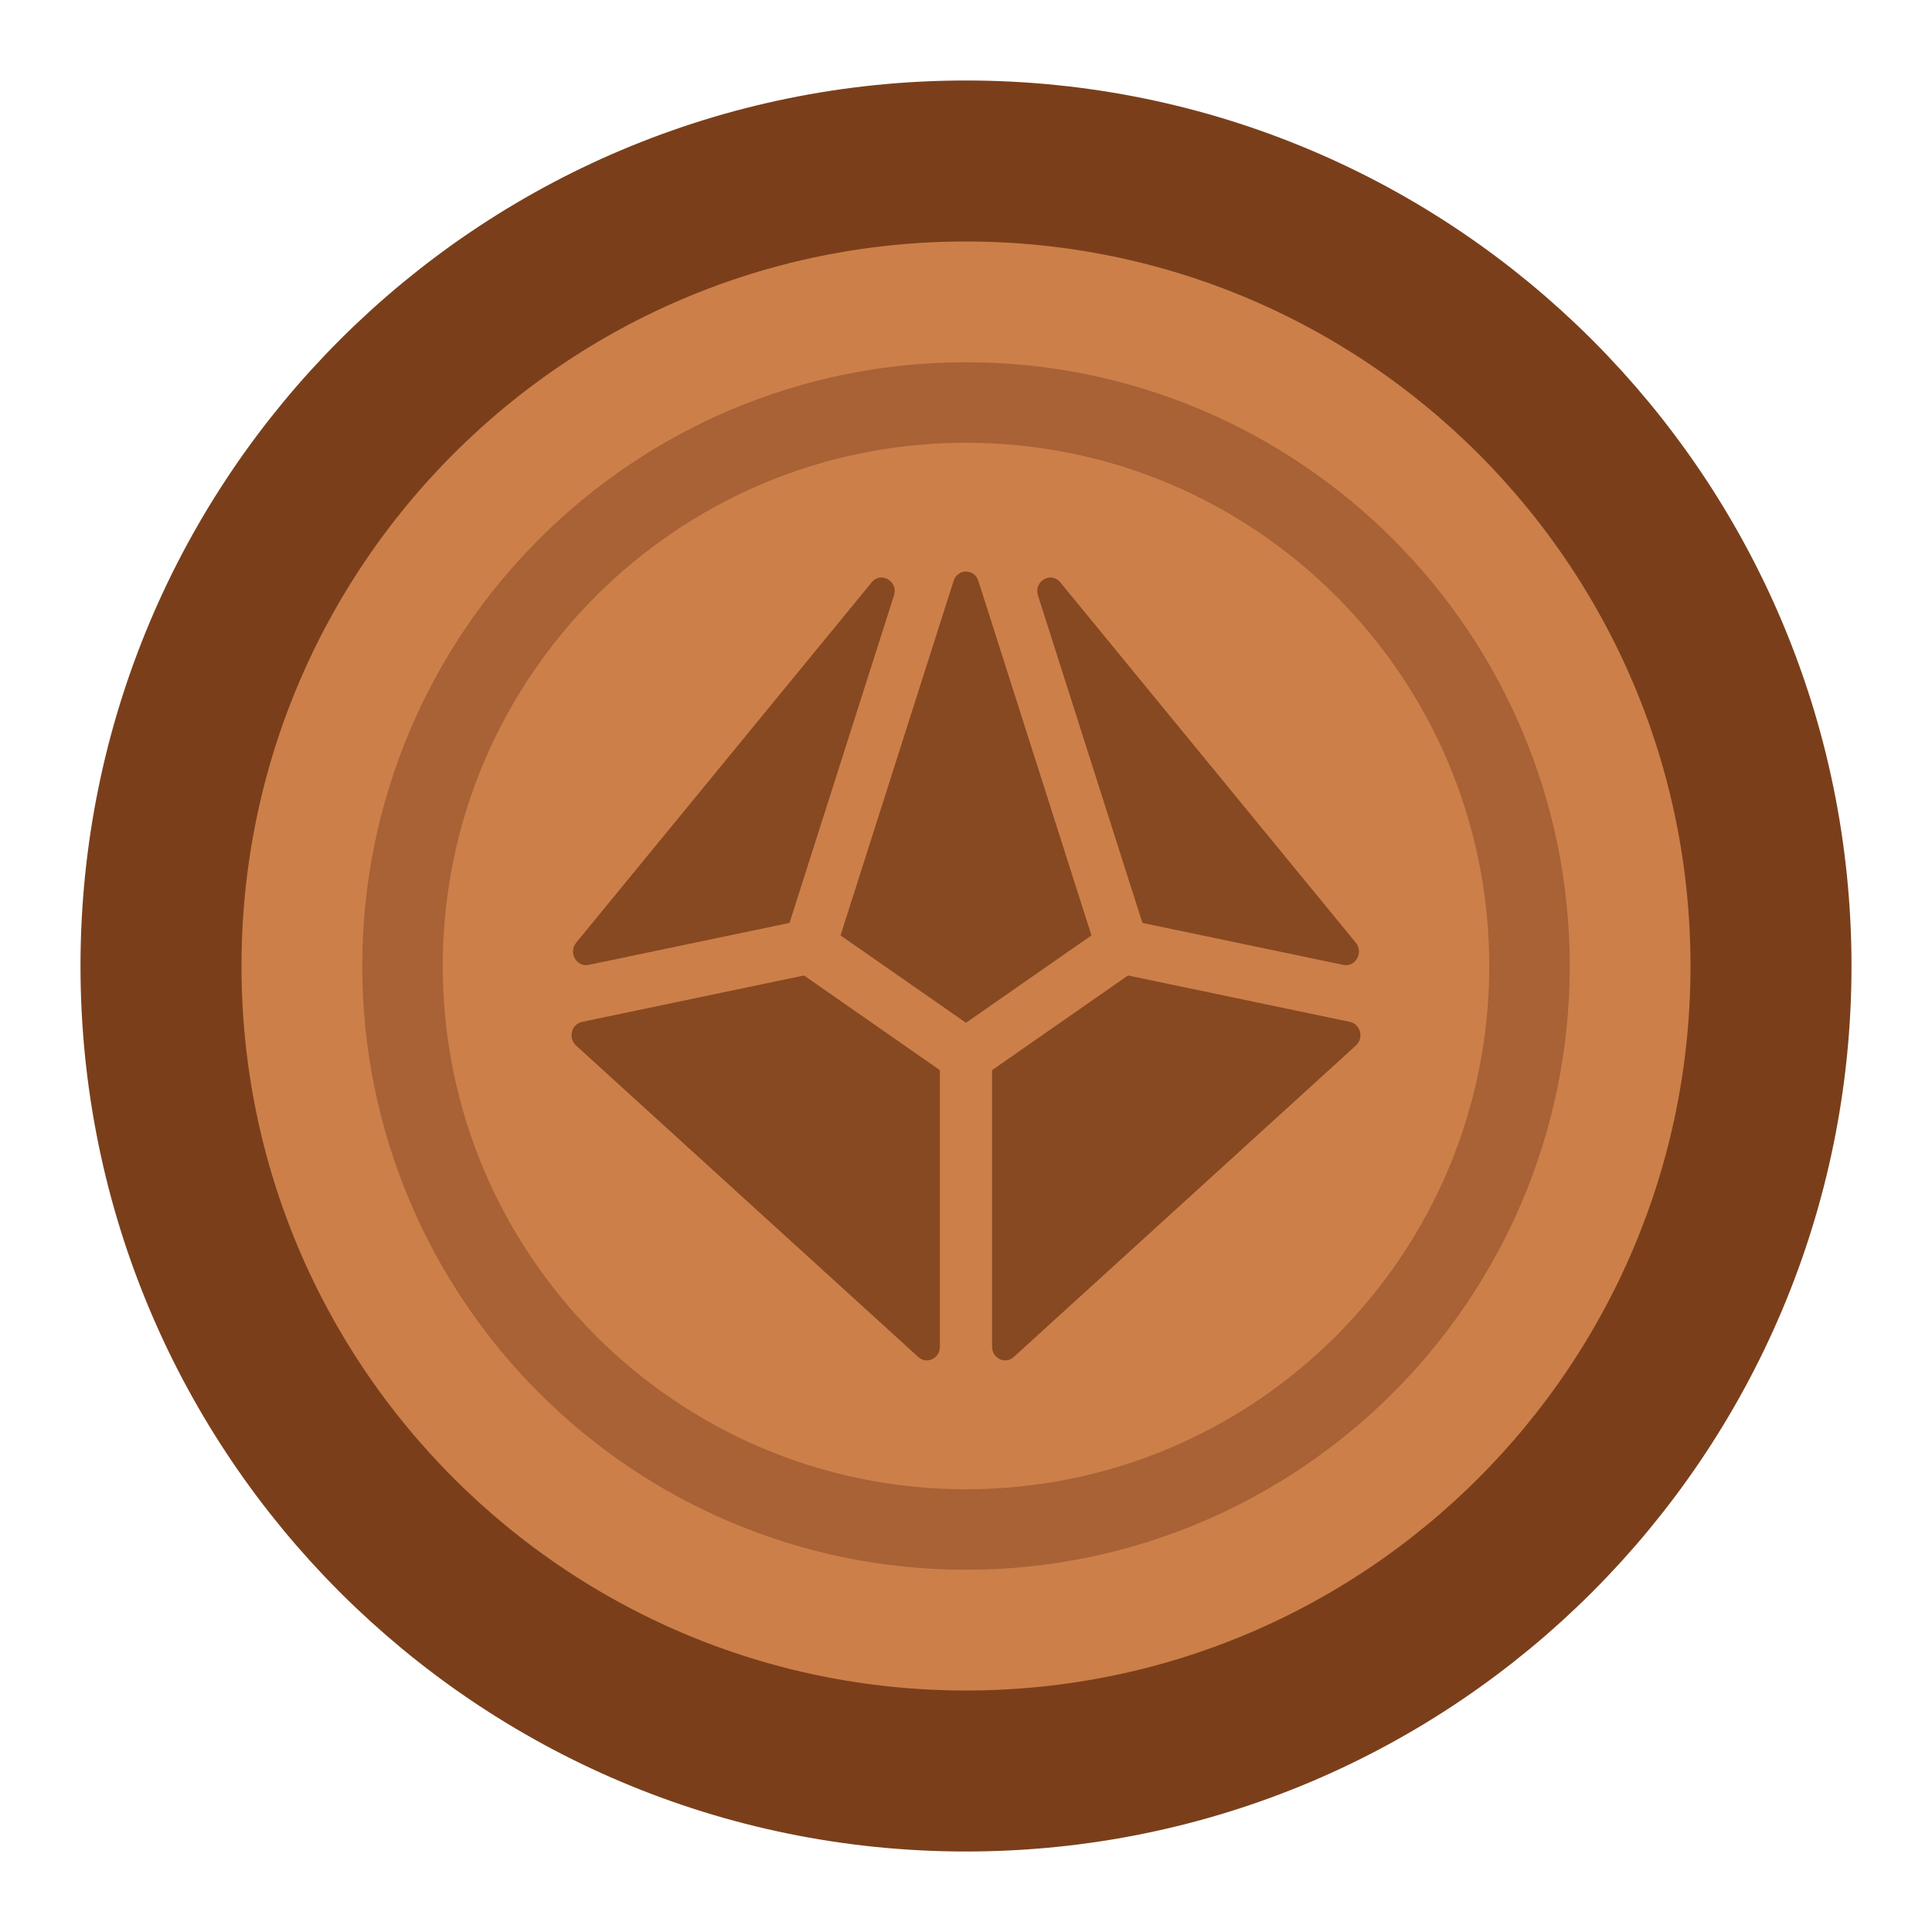
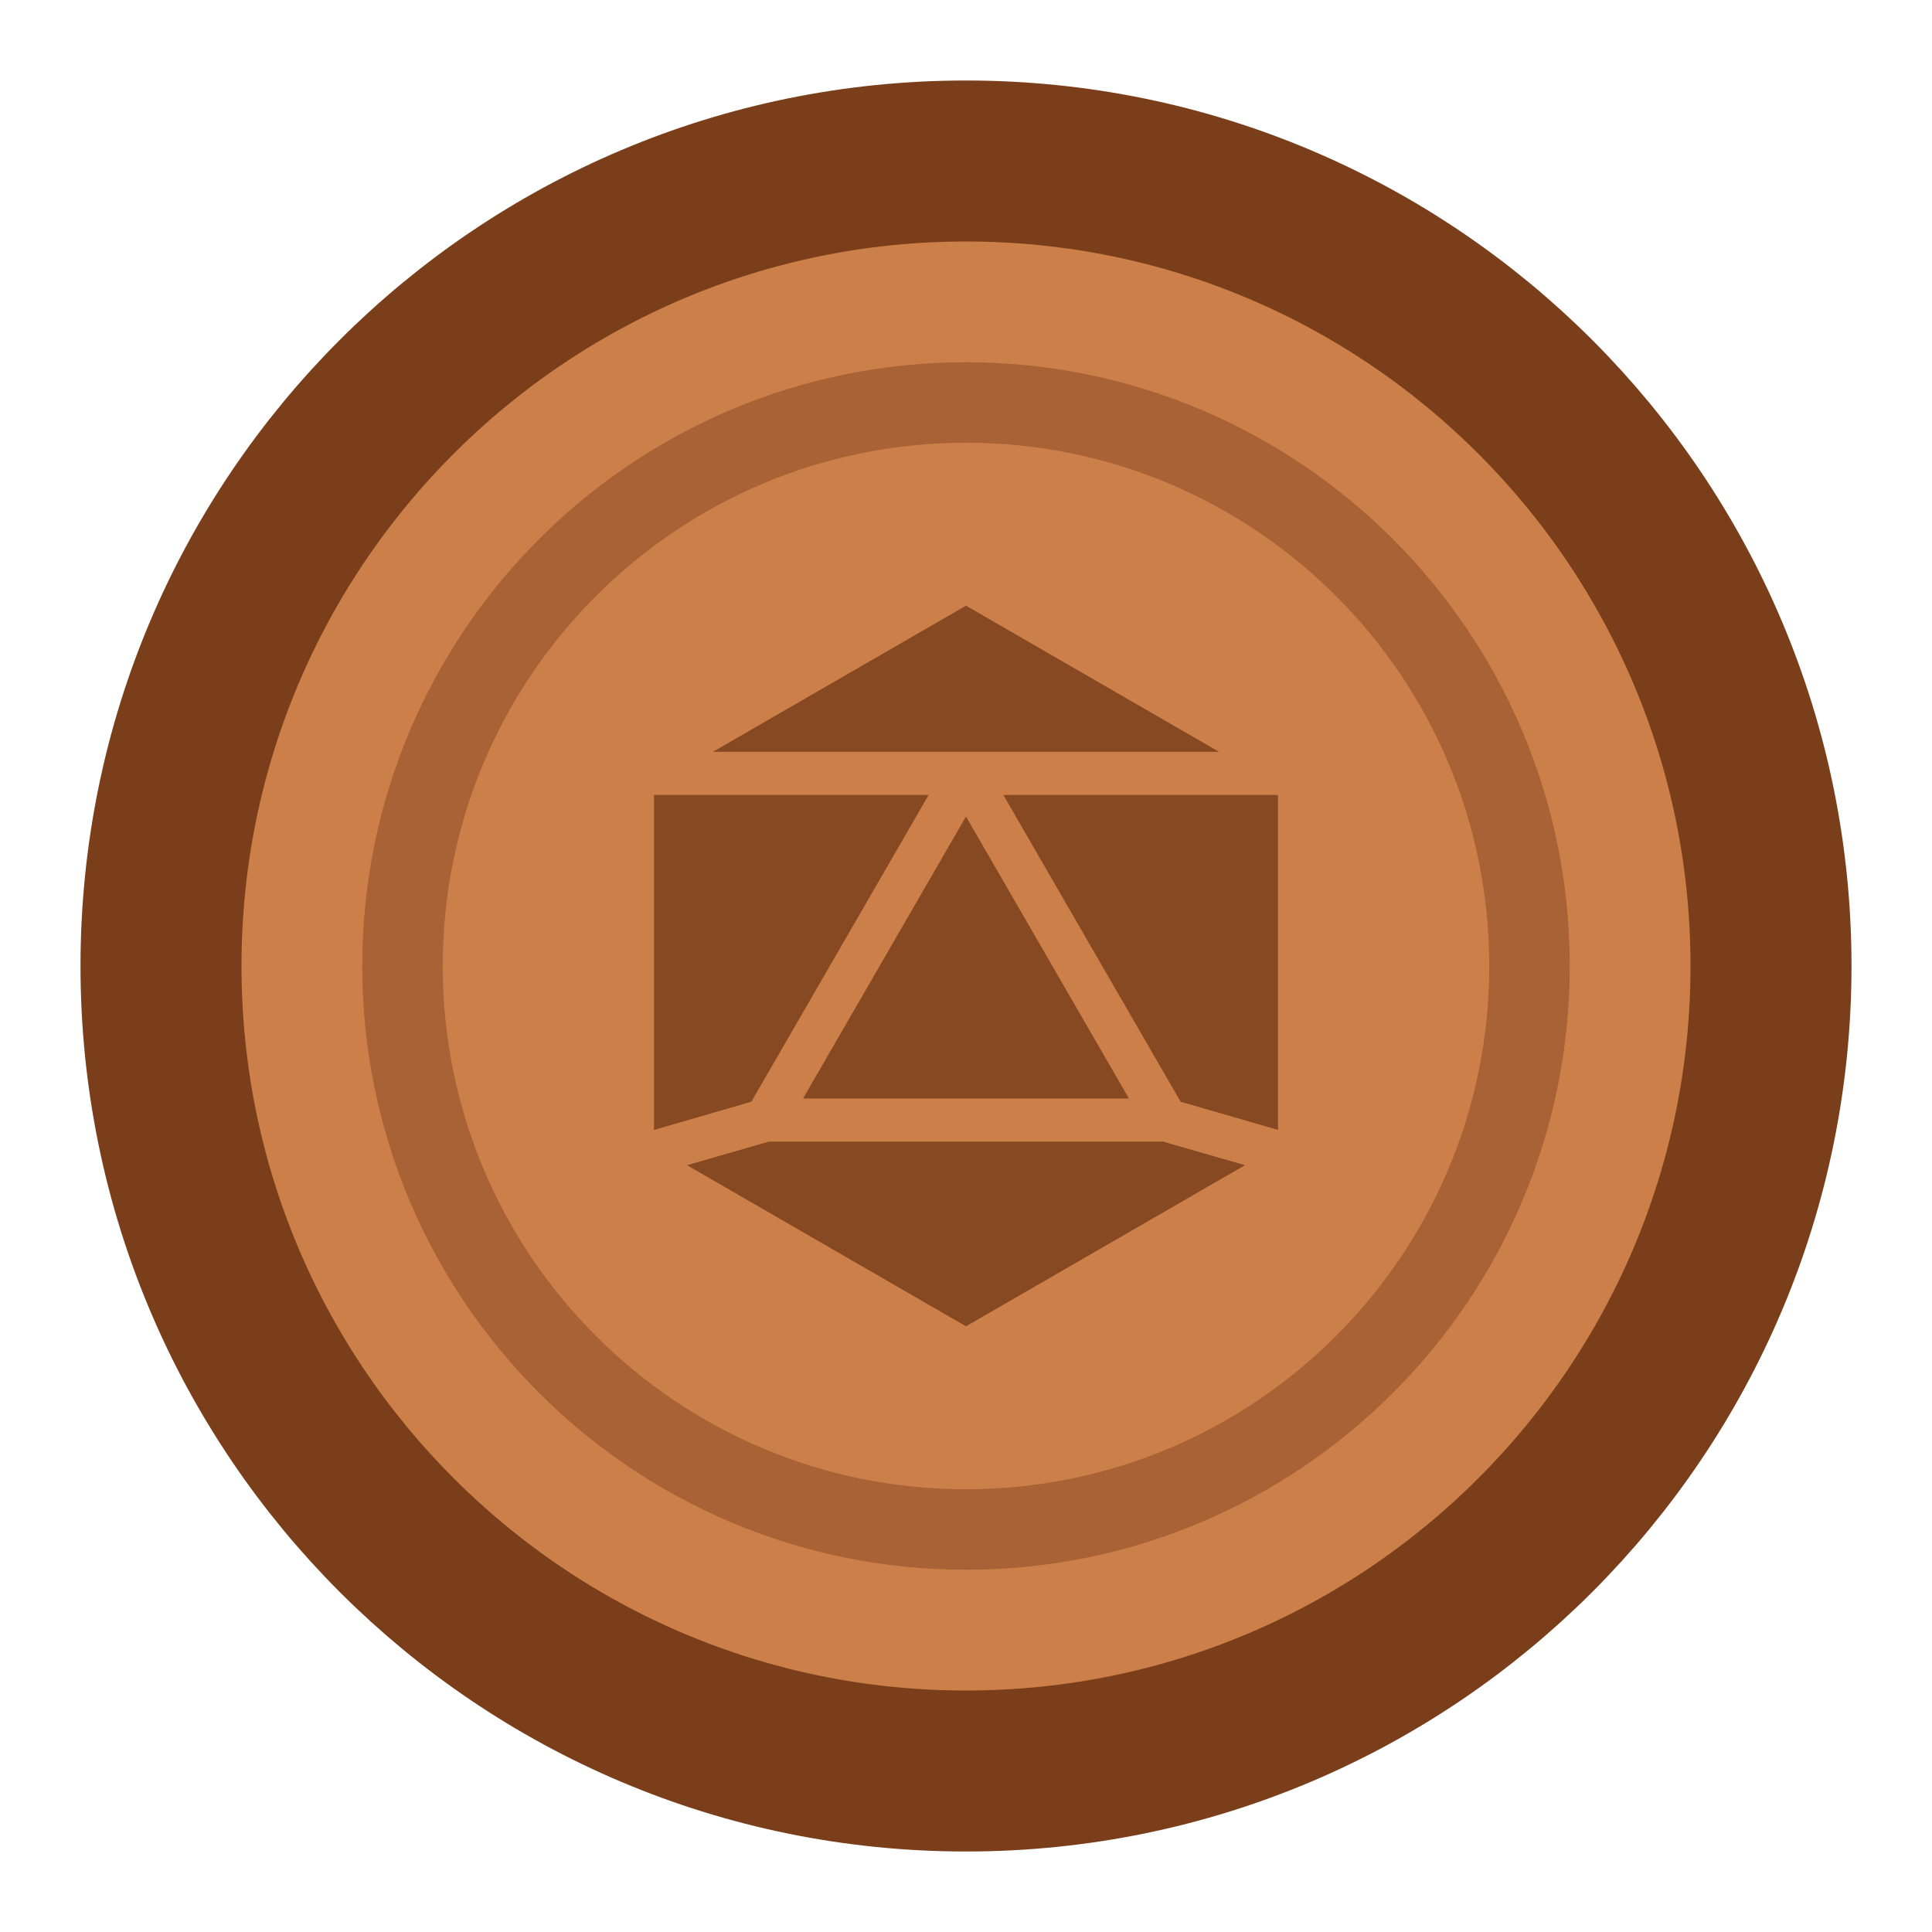
<svg xmlns="http://www.w3.org/2000/svg" width="24" height="24" viewBox="0 0 24 24">
  <circle cx="12" cy="12" r="10" fill="#cd7f4a" stroke="#7a3f1a" stroke-width="2" />
  <circle cx="12" cy="12" r="7" fill="none" stroke="#7a3f1a" stroke-width="1" opacity=".45" />
-   <path transform="translate(7.1 7.1) scale(0.00957)" fill="#7a3f1a" opacity=".85" d="M22.184 510.575l260.758-54.5 135.559-424.996c5.9-18.4-16.8-31.84-28.9-17.08L6.024 481.736c-10.48 12.76 0.4 32.14 16.16 28.84z m718.853-54.48L1001.795 510.595c15.78 3.3 26.64-16.1 16.18-28.86L634.378 13.98c-12.08-14.74-34.78-1.32-28.92 17.1l135.579 425.016z m-212.978-443.996c-5.14-16.12-26.98-16.12-32.12 0l-146.799 460.216L511.999 585.735l162.859-113.439-146.799-460.196z m482.316 572.435l-288.117-60.219-176.398 122.899v359.057c0 15.18 17.1 23.32 28.04 13.34l444.256-404.396c10.62-9.64 6-27.8-7.78-30.68z m-996.751 0c-13.78 2.88-18.4 21.04-7.8 30.68L450.1 1019.591c10.96 9.96 28.04 1.84 28.04-13.34V647.214l-176.398-122.899L13.624 584.535z" />
+   <path transform="translate(7.1 7.1) scale(0.00957)" fill="#7a3f1a" opacity=".85" d="M512.0 44.3L840.5 234.0L512.0 234.0L183.5 234.0ZM107.0 290.0L463.5 290.0L233.4 688.2L107.0 724.8ZM917.0 290.0L917.0 724.8L790.6 688.2L560.5 290.0ZM149.9 770.6L256.0 740.0L768.0 740.0L874.1 770.6L512.0 979.7ZM512.0 318.0L723.5 684.0L300.5 684.0Z" />
</svg>
